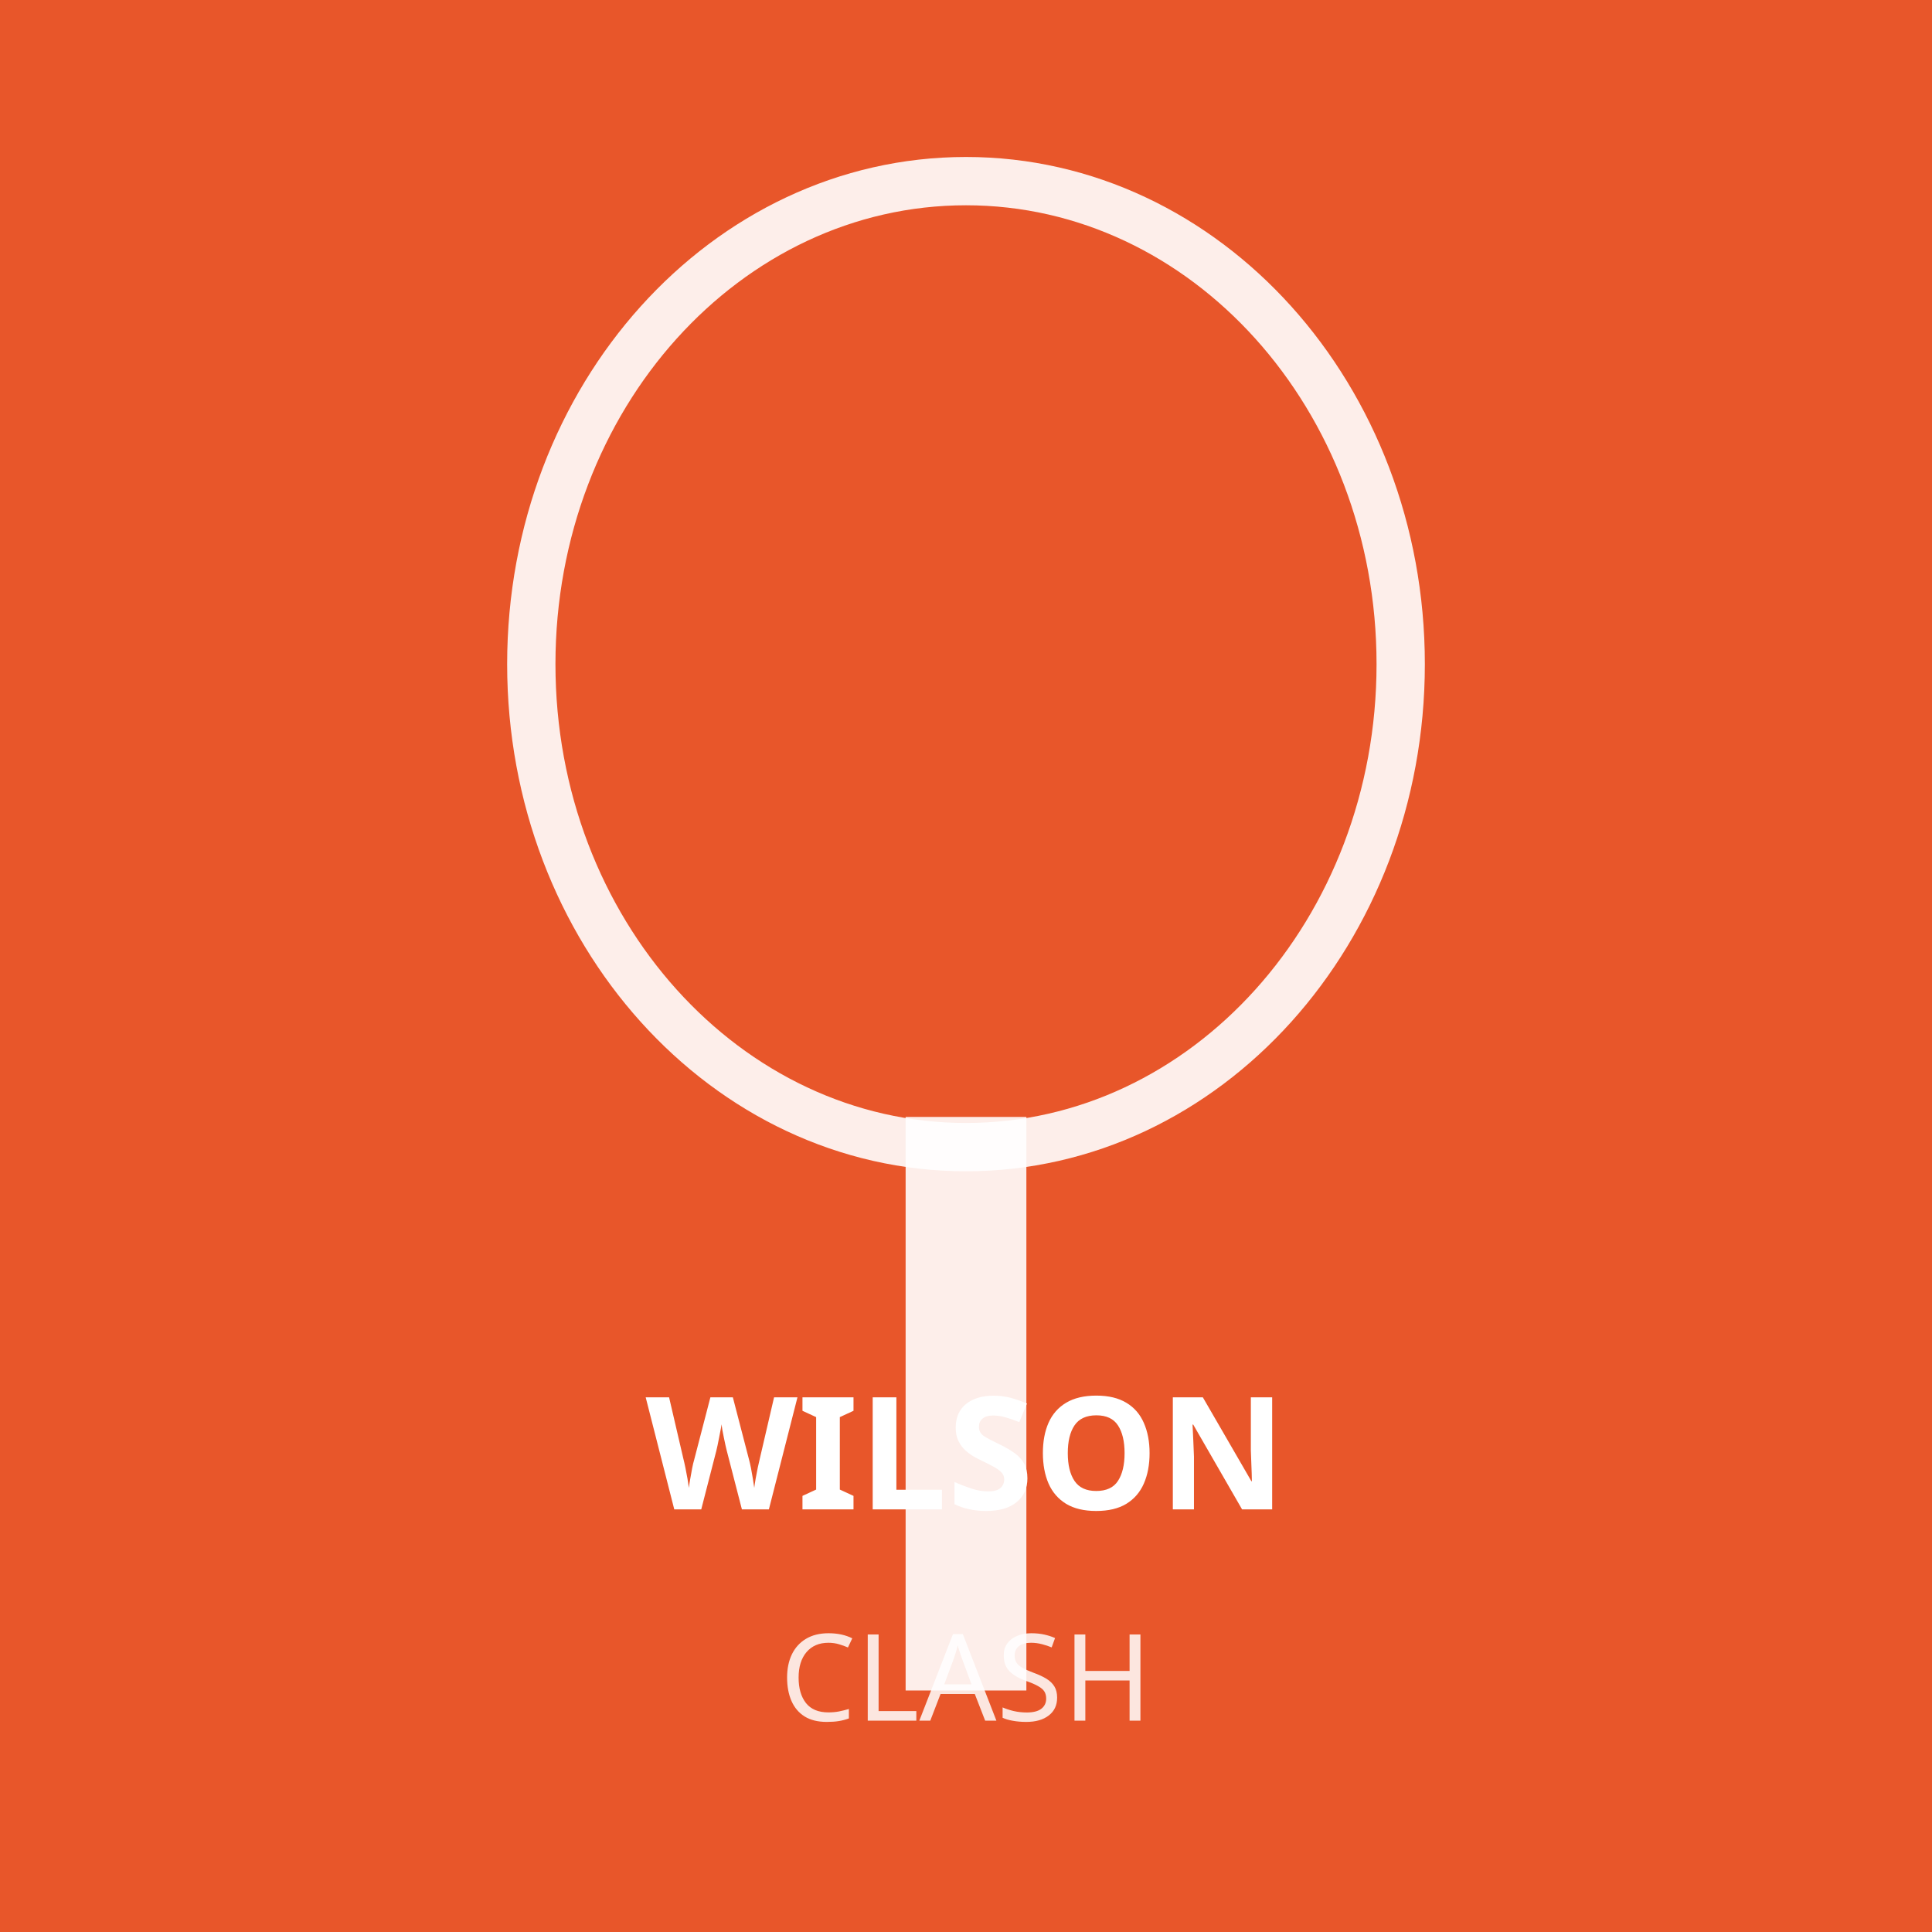
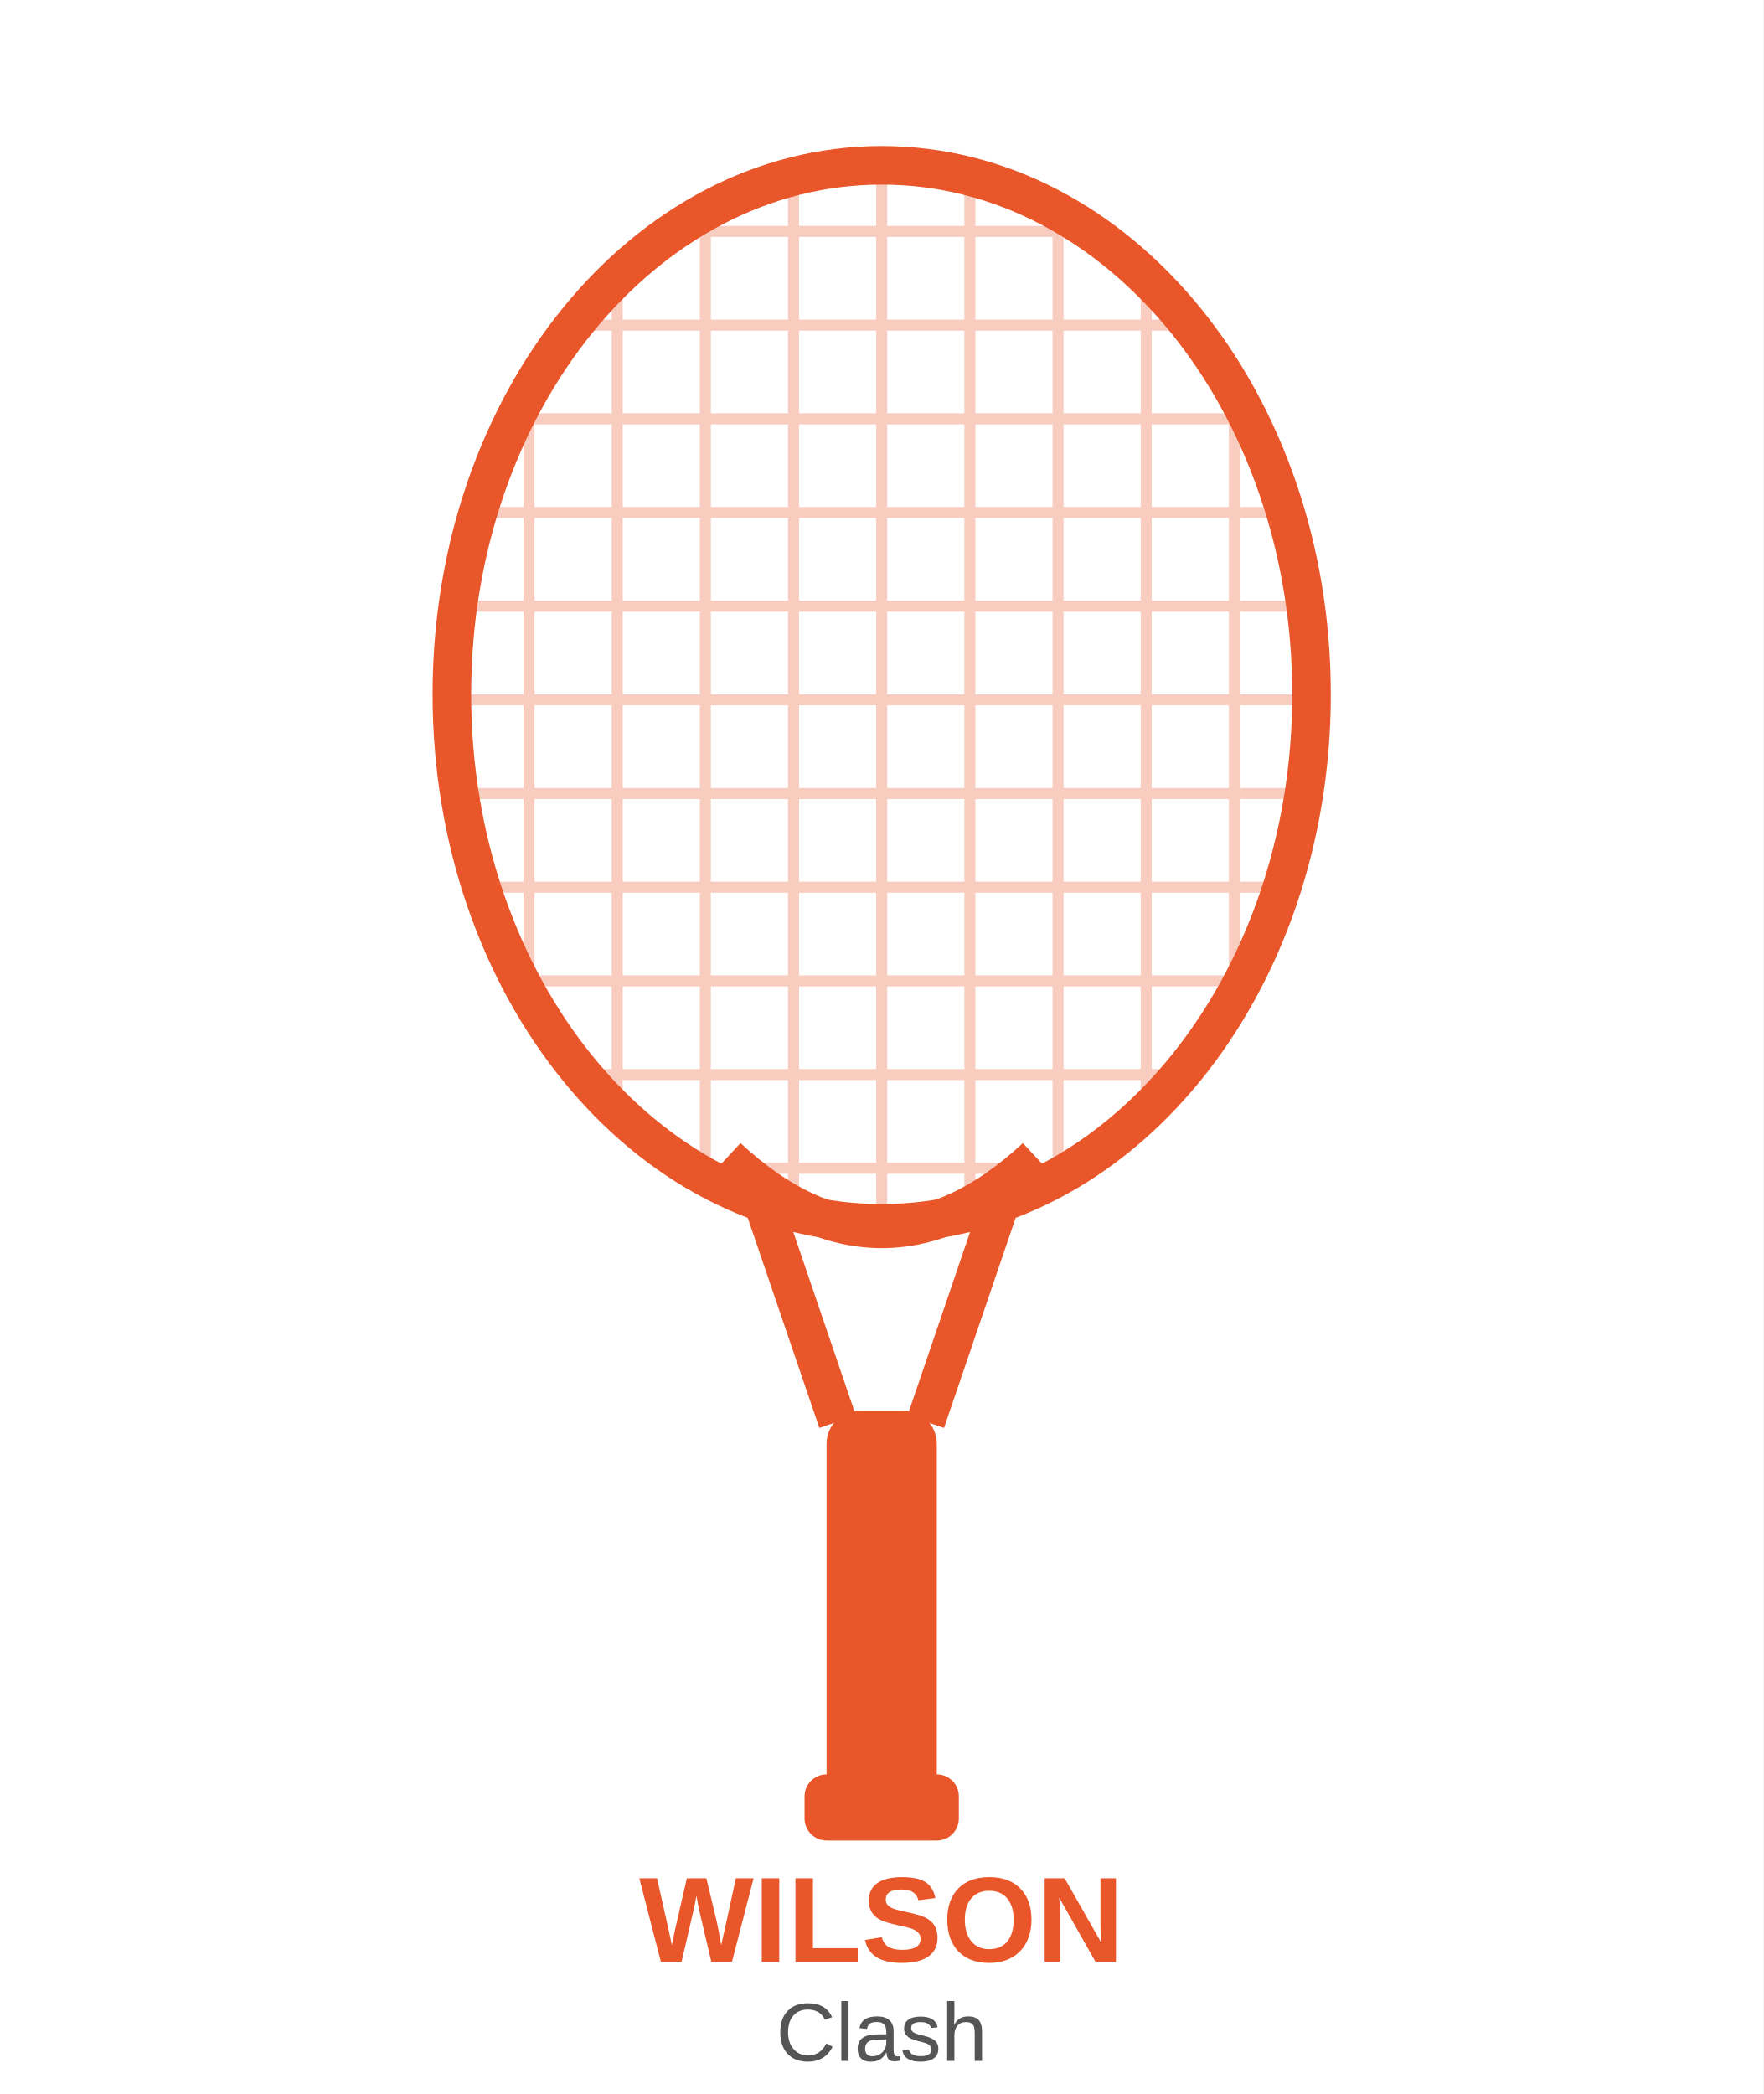
- <svg xmlns="http://www.w3.org/2000/svg" width="320" height="320" viewBox="0 0 320 320">
-   <rect width="320" height="320" fill="#e8562a" />
-   <ellipse cx="160" cy="110" rx="72" ry="80" fill="none" stroke="#ffffff" stroke-width="8" opacity="0.9" />
-   <rect x="150" y="185" width="20" height="95" fill="#ffffff" opacity="0.9" />
-   <text x="160" y="250" font-family="sans-serif" font-size="26" font-weight="bold" fill="#ffffff" text-anchor="middle">WILSON</text>
-   <text x="160" y="285" font-family="sans-serif" font-size="20" fill="#ffffff" text-anchor="middle" opacity="0.85">CLASH</text>
+ <svg xmlns="http://www.w3.org/2000/svg" width="320" height="380" viewBox="0 0 320 380">
+   <rect width="320" height="380" fill="#ffffff" />
+   <defs>
+     <clipPath id="h">
+       <ellipse cx="160" cy="126" rx="78" ry="96" />
+     </clipPath>
+   </defs>
+   <g clip-path="url(#h)" stroke="#e8562a" stroke-width="2" opacity="0.3">
+     <line x1="96" y1="32" x2="96" y2="220" />
+     <line x1="112" y1="32" x2="112" y2="220" />
+     <line x1="128" y1="32" x2="128" y2="220" />
+     <line x1="144" y1="32" x2="144" y2="220" />
+     <line x1="160" y1="32" x2="160" y2="220" />
+     <line x1="176" y1="32" x2="176" y2="220" />
+     <line x1="192" y1="32" x2="192" y2="220" />
+     <line x1="208" y1="32" x2="208" y2="220" />
+     <line x1="224" y1="32" x2="224" y2="220" />
+     <line x1="82" y1="42" x2="238" y2="42" />
+     <line x1="82" y1="59" x2="238" y2="59" />
+     <line x1="82" y1="76" x2="238" y2="76" />
+     <line x1="82" y1="93" x2="238" y2="93" />
+     <line x1="82" y1="110" x2="238" y2="110" />
+     <line x1="82" y1="127" x2="238" y2="127" />
+     <line x1="82" y1="144" x2="238" y2="144" />
+     <line x1="82" y1="161" x2="238" y2="161" />
+     <line x1="82" y1="178" x2="238" y2="178" />
+     <line x1="82" y1="195" x2="238" y2="195" />
+     <line x1="82" y1="212" x2="238" y2="212" />
+   </g>
+   <ellipse cx="160" cy="126" rx="78" ry="96" fill="none" stroke="#e8562a" stroke-width="7" />
+   <path d="M132,210 Q160,236 188,210" fill="none" stroke="#e8562a" stroke-width="7" />
+   <path d="M137,214 L152,258 M183,214 L168,258" fill="none" stroke="#e8562a" stroke-width="7" />
+   <rect x="150" y="256" width="20" height="72" rx="6" fill="#e8562a" />
+   <rect x="146" y="322" width="28" height="12" rx="4" fill="#e8562a" />
+   <text x="160" y="356" font-family="Arial, sans-serif" font-size="22" font-weight="bold" fill="#e8562a" text-anchor="middle">WILSON</text>
+   <text x="160" y="374" font-family="Arial, sans-serif" font-size="15" fill="#555555" text-anchor="middle">Clash</text>
</svg>
